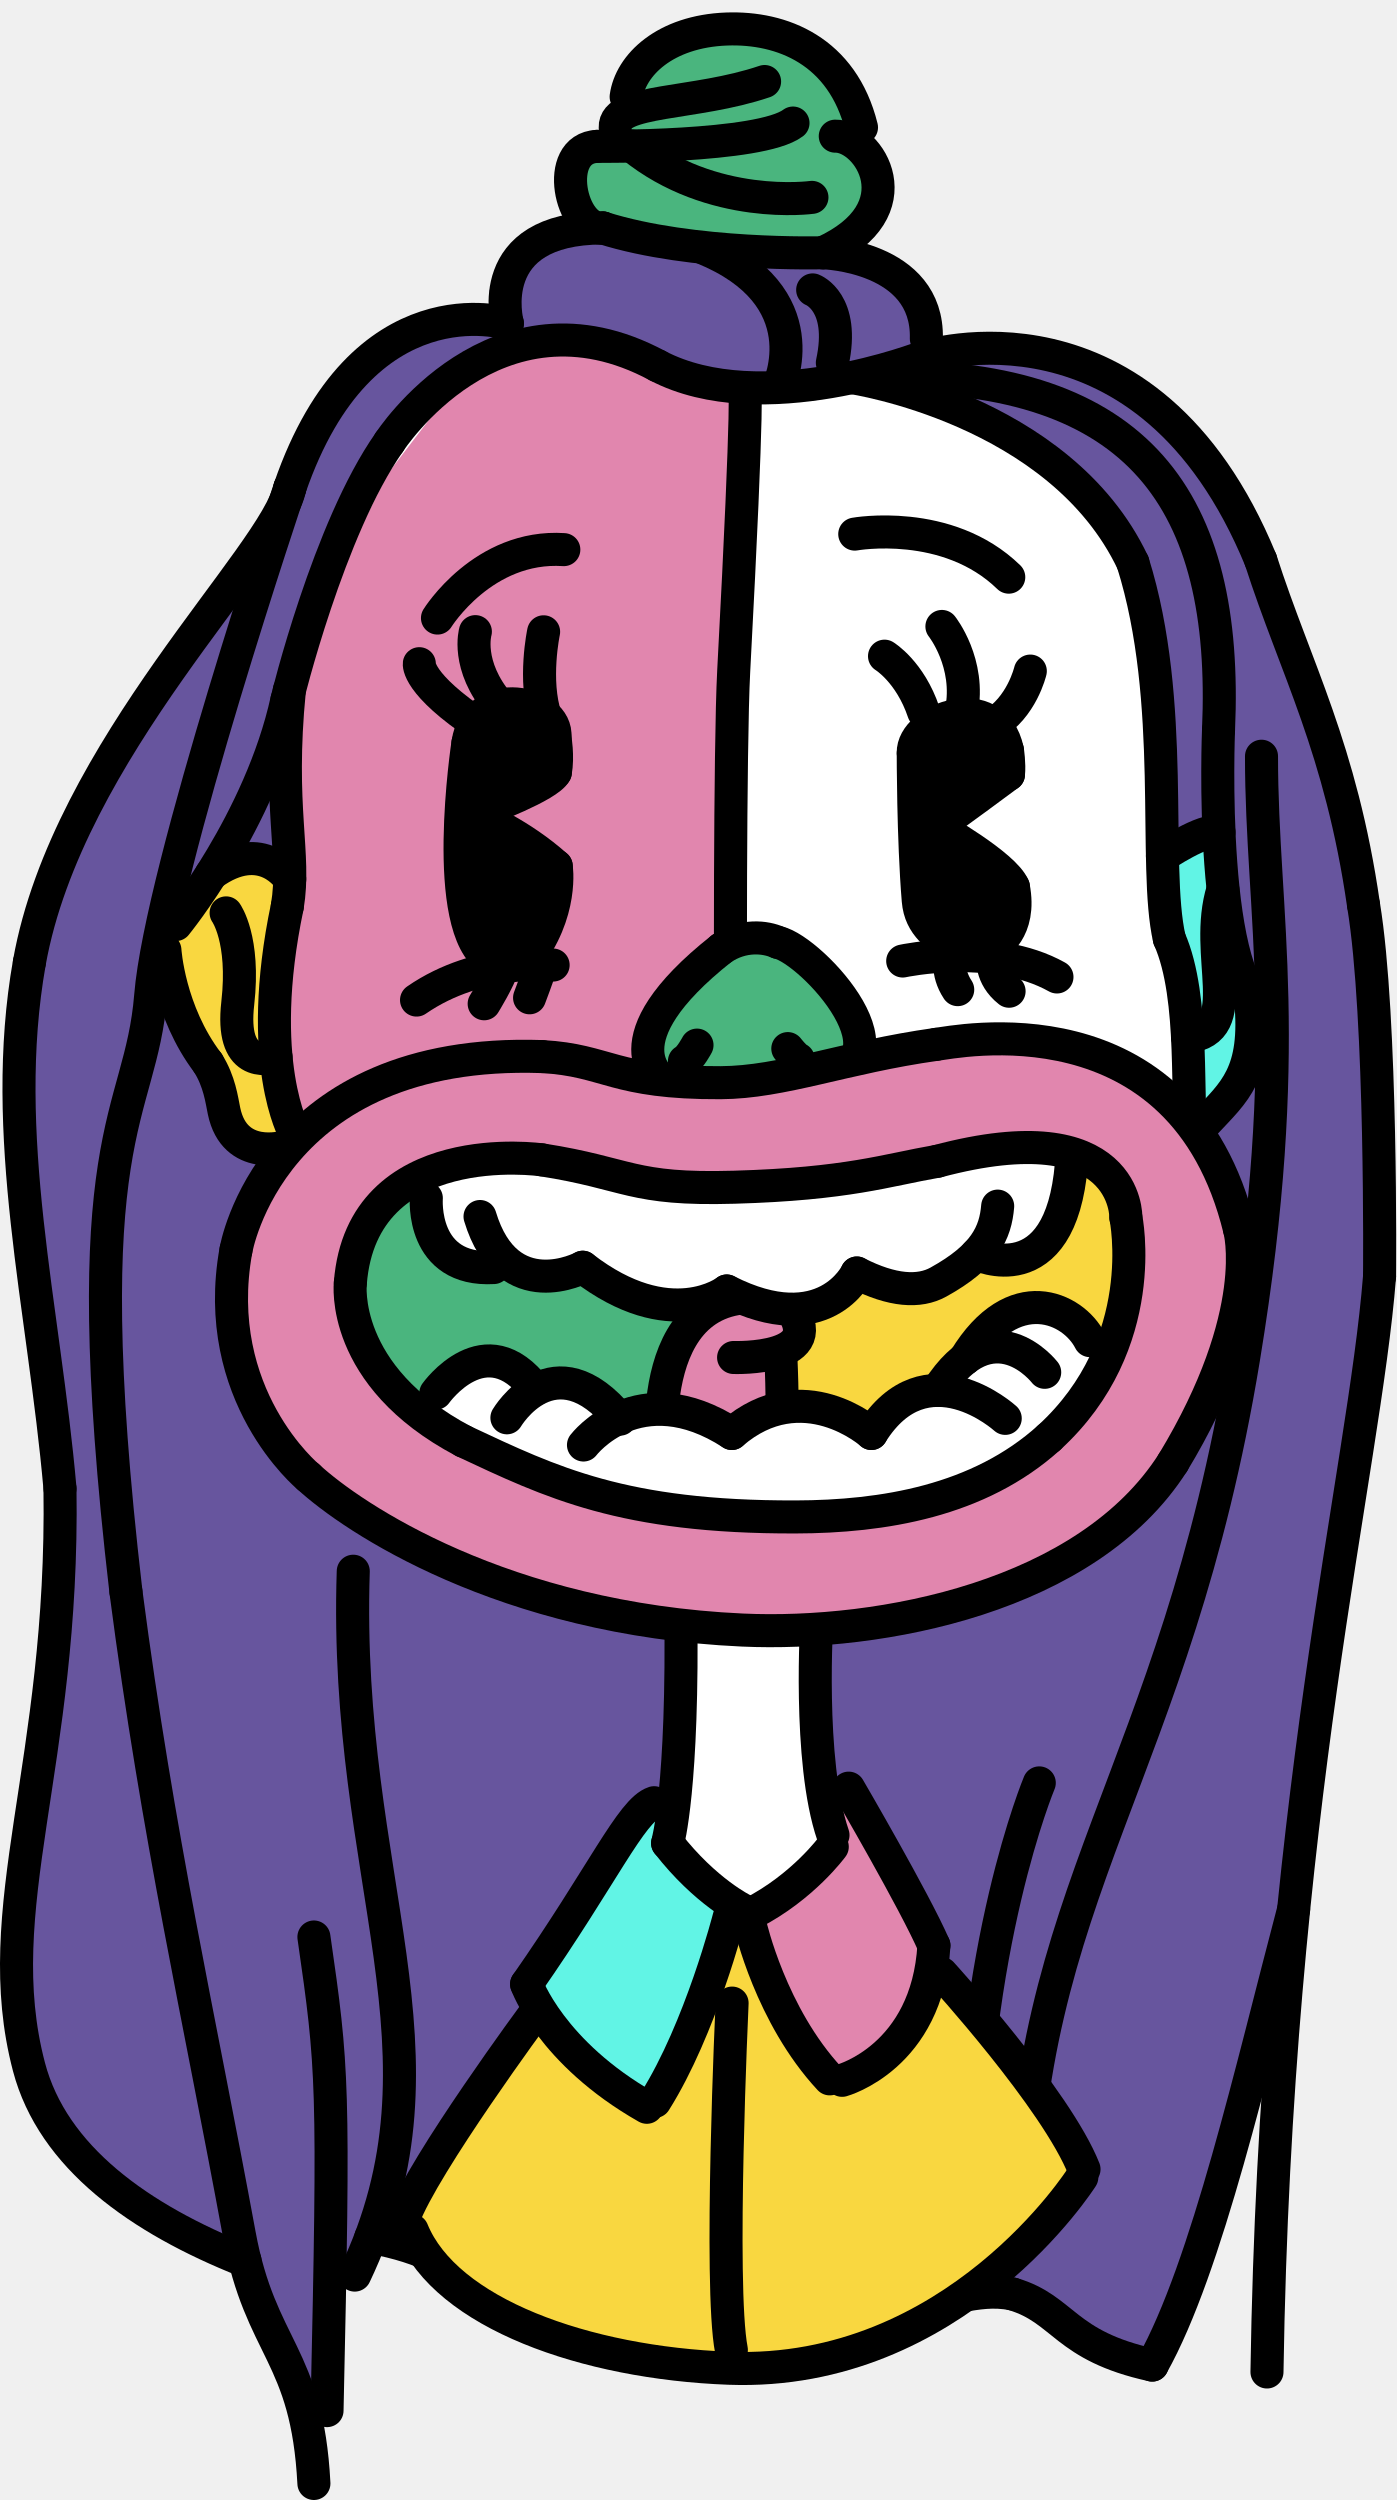
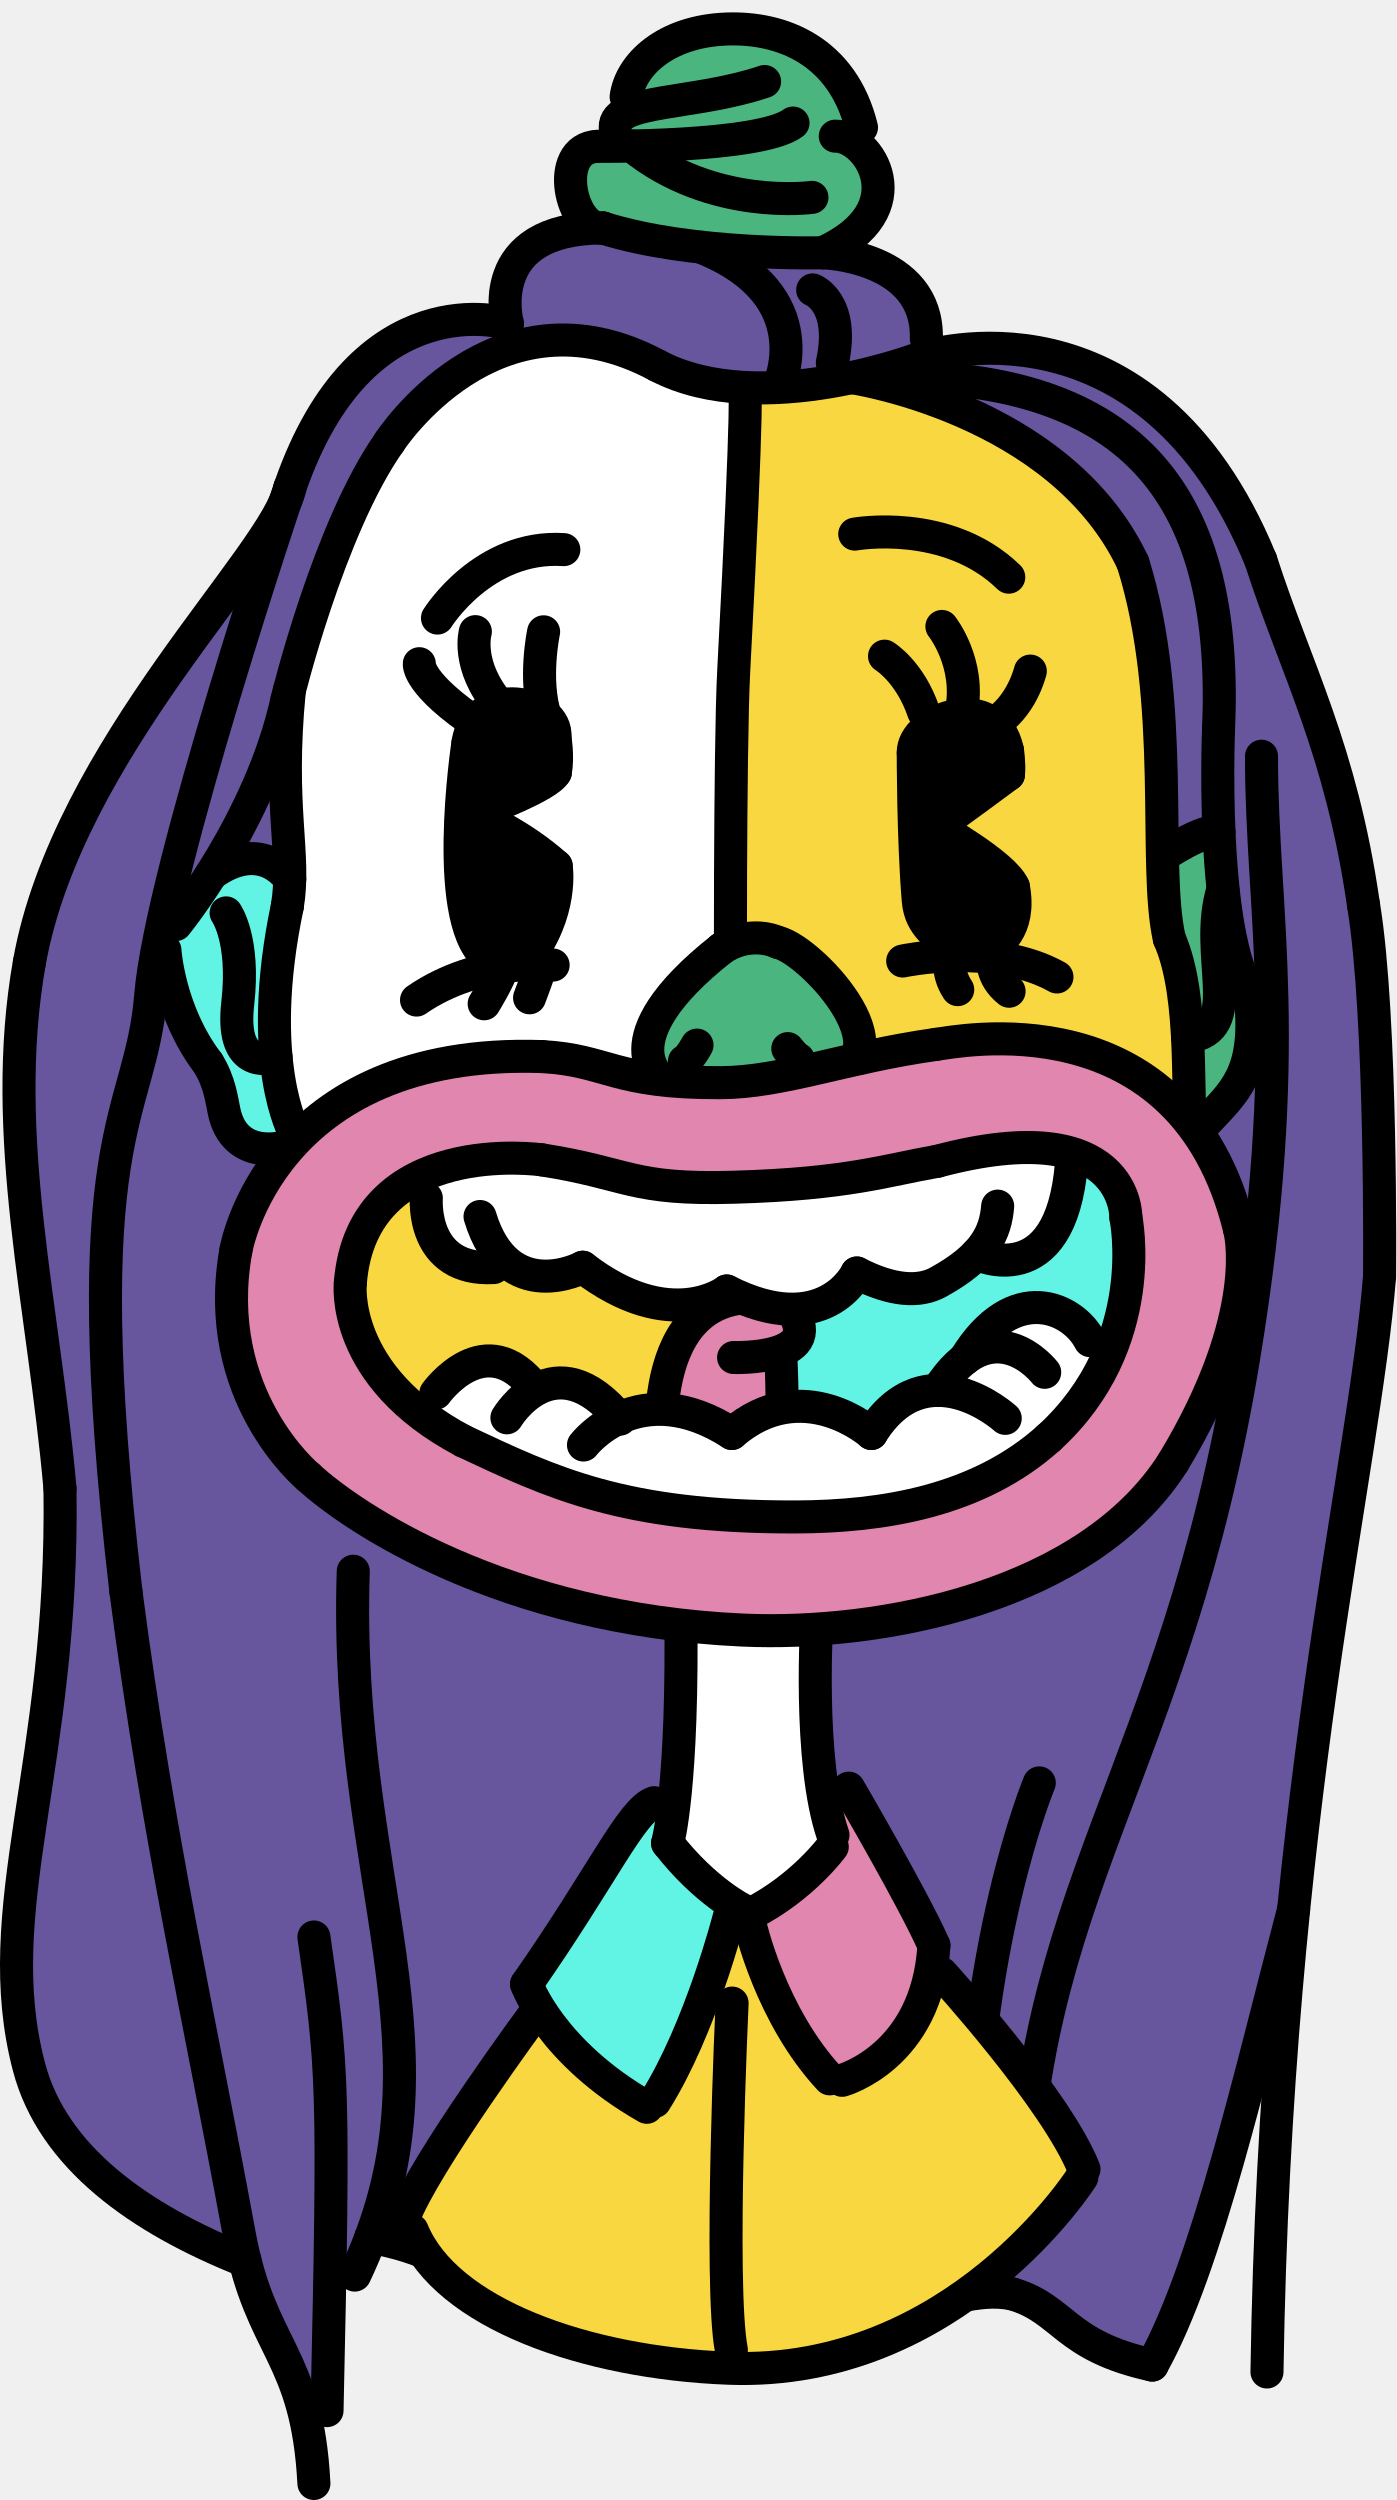
- <svg xmlns="http://www.w3.org/2000/svg" xmlns:xlink="http://www.w3.org/1999/xlink" version="1.1" x="0px" y="0px" viewBox="0 0 359.281 643.321" style="enable-background:new 0 0 359.281 643.321;" xml:space="preserve">
+ <svg xmlns="http://www.w3.org/2000/svg" version="1.1" x="0px" y="0px" viewBox="0 0 359.281 643.321" style="enable-background:new 0 0 359.281 643.321;" xml:space="preserve">
  <g id="n3001">
    <g>
      <g>
        <polygon style="fill-rule:evenodd;clip-rule:evenodd;fill:#4AB57E;" points="152.488,58.193 147.528,51.177 148.042,40.997      155.967,37.666 159.317,30.226 161.606,22.704 170.854,11.8 183.451,7.743 197.102,8.292 209.261,13.481 217.977,23.24      221.777,28.567 220.74,36.843 225.902,44.692 225.218,53.606 216.581,60.586 211.749,65.039 202.937,64.477 192.329,64.525      175.273,63.097 162.685,60.753 152.488,58.193    " />
        <path style="fill-rule:evenodd;clip-rule:evenodd;fill:#67559E;" d="M134.489,88.739l-7.082-6.162l-1.445-7.93l4.645-6.014     l8.242-4.562l15.631-5.378l8.204,2.06l9.848,1.834l8.24,1.17l11.557,0.768l10.607-0.048c0,0,6.74,0.431,7.776,0.497     c1.036,0.065,10.422,1.655,10.422,1.655l7.58,2.062l5.711,5.967l3.118,5.897l0.831,6.608l-0.75,4.688l-8.315,2.743l-11.098,2.764     l-11.791,1.869l-11.079,0.588l-11.226-0.904l-10.248-2.706l-11.015-5.076l-9.763-2.864l-9.698-0.745L134.489,88.739     L134.489,88.739z" />
-         <path style="fill-rule:evenodd;clip-rule:evenodd;fill:#FFFFFF;" d="M75.811,291.538l-3.83-12.509l-1.365-16.408l1.062-16.053     l2.409-14.314l1.252-15.812l-1.824-13.287l1.261-13.338l1.061-17.269l5.159-16.847l7.744-20.517l11.447-21.395l14.69-15.376     c0,0,15.004-8.326,16.027-8.65c1.024-0.325,16.076-1.967,16.076-1.967l17.454,3.994l14.557,5.768l16.35,2.258l15.319-1.125     l15.066-3.101c0,0,9.437,7.598,9.738,6.663c0.302-0.934,16.171,5.359,16.171,5.359l16.103,9.464l13.861,12.568l9.365,11.796     l2.703,11.075l3.425,19.517l1.457,19.124l0.435,18.908l0.531,20.619l2.038,12.464l2.996,12.416l1.236,16.172l0.245,11.053     l0.778,11.749C306.81,294.538,164.214,322.754,75.811,291.538L75.811,291.538z" />
-         <g>
-           <defs>
-             <polygon id="SVGID_1_" points="72.887,389.467 77.305,379.282 86.223,365.75 100.822,355.568 112.131,347.891 128.29,346.044        142.911,348.399 154.446,349.35 149.048,329.633 153.152,312.764 164.797,297.945 180.429,285.256 192.259,282.824        203.724,290.556 217.815,306.78 225.415,322.623 228.414,333.134 224.497,343.795 225.14,348.174 239.771,344.242        255.089,342.596 273.357,344.78 289.369,352.217 299.316,361.198 308.225,374.549 313.043,385.843 316.509,380.303        315.228,363.311 310.355,344.914 304.736,334.301 308.586,314.554 312.433,282.551 313.683,249.447 312.344,220.609        308.316,191.44 300.508,160.757 289.525,133.413 275.915,110.243 255.614,88.488 233.556,75.879 210.66,98.691 189.229,99.94        173.867,96.205 146.981,87.796 128.337,90.974 113.514,103.968 99.482,122.263 86.963,147.833 78.602,173.239 73.023,199.109        70.409,220.429 69.362,240.671 69.789,269.285 71.711,298.771 73.574,327.165 74.087,345.308 72.678,356.039 69.29,369.064        67.608,383.221 72.887,389.467      " />
-           </defs>
-           <clipPath id="SVGID_2_">
-             <use xlink:href="#SVGID_1_" style="overflow:visible;" />
-           </clipPath>
-           <rect x="14.766" y="-5.545" style="clip-path:url(#SVGID_2_);fill-rule:evenodd;clip-rule:evenodd;fill:#E186AE;" width="176.385" height="486.264" />
-         </g>
+         <path style="fill-rule:evenodd;clip-rule:evenodd;fill:#F9D740;" d="M75.811,291.538l-3.83-12.509l-1.365-16.408l1.062-16.053     l2.409-14.314l1.252-15.812l-1.824-13.287l1.261-13.338l1.061-17.269l5.159-16.847l7.744-20.517l11.447-21.395l14.69-15.376     c0,0,15.004-8.326,16.027-8.65c1.024-0.325,16.076-1.967,16.076-1.967l17.454,3.994l14.557,5.768l16.35,2.258l15.319-1.125     l15.066-3.101c0,0,9.437,7.598,9.738,6.663c0.302-0.934,16.171,5.359,16.171,5.359l16.103,9.464l13.861,12.568l9.365,11.796     l2.703,11.075l3.425,19.517l1.457,19.124l0.435,18.908l0.531,20.619l2.038,12.464l2.996,12.416l1.236,16.172l0.245,11.053     l0.778,11.749C306.81,294.538,164.214,322.754,75.811,291.538L75.811,291.538z" />
+         <path style="fill-rule:evenodd;clip-rule:evenodd;fill:#FFFFFF;" d="M78.271,295c0,0-4.667-10.667-5.667-23.333     c-1-12.667,4-43,3-53s-6.201-26.57,0.233-46.118S99.271,104,115.937,96s27.667-12.667,41-6.333     c13.333,6.333,34.557,10.929,34.557,10.929L188.604,241l-0.333,36.667L188.937,309l-103-6.333L78.271,295z" />
        <path style="fill-rule:evenodd;clip-rule:evenodd;fill:none;stroke:#000000;stroke-width:8.504;stroke-linecap:round;stroke-linejoin:round;stroke-miterlimit:22.926;" d="     M191.495,100.596c0.201-2.482,1.278-2.39-2.692,72.113c-1.035,19.417-0.847,90.287-0.847,90.287" />
        <path style="fill-rule:evenodd;clip-rule:evenodd;fill:#67559E;" d="M134.489,88.739l-6.036-5.252l-10.9-1.049l-11.969,3.287     l-11.936,8.013l-6.974,7.853l-6.12,9.878l-6.826,16.624L63.09,139.986l-14.236,21.208l-17.762,27.758l-13.86,27.229     l-9.031,28.161l-3.3,38.196l2.213,32.95l3.695,28.838l3.769,29.929l0.789,23.414l-1.618,26.841l-2.517,21.303l-3.879,26.174     l-2.754,23.878l0.21,21.324l4.053,19.414l7.004,14.278l9.613,10.413l8.834,6.213l11.569,6.018l8.646,3.67l7.202-1.381     l4.288,15.408l7.001,15.298l4.608,11.899l6.564,0.146l1.553-11.277l-1.05-12.389l0.213-11.429l7.283,0.021l3.242-7.785     l9.564,2.335l10.992,4.969l8.951,7.07l8.244,5.016l8.593-0.018l10.17-7.298l7.368-8.083l7.707-4.216l8.599,0.599l6.219,4.489     l8.504,7.264l8.482,2.989l9.452-1.628l6.319-4.4l9.148-3.381l8.212,4.064l4.549,4.427l7.646,1.274l12.032-1.342l6.793,1.299     l10.72,6.917l6.736,4.717l7.699,3.497l8.392,2.23l4.182-16.233l9.903-14.196l4.809-20.427l6.706-24.606l3.744-14.484l5.252-8.378     l-0.311-3.398l1.892-22.331l2.336-23.641l2.899-25.616l3.779-29.719l2.887-21.232l3.772-27.83l2.209-18.398l1.038-11.031     l3.387,0.022l-0.318-37.333l-0.562-17.81l-1.693-26.484l-3.34-23.331l-3.442-15.728l-5.471-18.531l-5.915-16.438l-6.405-17.143     l-10.483-25.409l-8.96-13.188l-12.896-12.215l-13.58-7.618l-19.079-4.699l-15.305,0.405l-4.502,8.999l4.318,5.491l12.311,6.38     l12.821,9.058l10.929,10.557l7.528,9.482l3.309,14.527l3.359,21.226l0.988,15.724l0.311,14.801l0.163,10.874l13.305-4.583     l2.029,11.616l2.242,15.98l6.957,16.438l-1.633,9.428l-2.522,9.778l-5.204,7.313l-7.595,7.932c0,0-128.578,31.36-231.285-2.331     c-0.275-0.09-2.017,4.938-2.017,4.938l-8.055,0.043l-6.488-5.632l-2.218-8.568l-3.114-7.405l-4.787-7.636l-4.046-10.138     l-2.229-11.289l1.685-8.44l7.812-7.354l5.133-8.129l5.628,0.549l5.312,0.311l6.707,2.935l-0.709-11.38l-0.567-14.434     l0.295-11.458l2.105-14.528l3.68-12.016l4.072-12.281l5.63-14.173l7.279-14.52l9.924-12.294l12.143-11.469L134.489,88.739     L134.489,88.739z" />
-         <polygon style="fill-rule:evenodd;clip-rule:evenodd;fill:#F9D740;" points="73.896,285.285 70.862,269.938 71.01,256.665      72.882,239.412 75.995,229.285 71.359,222.881 65.35,221.258 58.271,222.545 53.022,227.036 48.113,234.149 41.225,240.556      43.675,252.045 46.689,260.833 51.105,269.72 55.056,277.242 57.404,284 59.983,291.453 65.318,295.144 71.242,295.52      75.811,291.538 73.896,285.285    " />
-         <polygon style="fill-rule:evenodd;clip-rule:evenodd;fill:#61F4E5;" points="299.095,218.592 307.253,215.642 312.4,214.009      314.285,223.951 315.55,233.616 316.671,241.606 320.003,252.573 322.124,261.992 321.995,267.471 320.495,276.254      315.055,283.682 306.53,290.31 305.976,280.277 305.582,266.813 304.823,257.644 302.92,247.373 300.099,236.931      299.273,225.721 299.095,218.592    " />
+         <polygon style="fill-rule:evenodd;clip-rule:evenodd;fill:#61F4E5;" points="73.896,285.285 70.862,269.938 71.01,256.665      72.882,239.412 75.995,229.285 71.359,222.881 65.35,221.258 58.271,222.545 53.022,227.036 48.113,234.149 41.225,240.556      43.675,252.045 46.689,260.833 51.105,269.72 55.056,277.242 57.404,284 59.983,291.453 65.318,295.144 71.242,295.52      75.811,291.538 73.896,285.285    " />
+         <polygon style="fill-rule:evenodd;clip-rule:evenodd;fill:#4AB57E;" points="299.095,218.592 307.253,215.642 312.4,214.009      314.285,223.951 315.55,233.616 316.671,241.606 320.003,252.573 322.124,261.992 321.995,267.471 320.495,276.254      315.055,283.682 306.53,290.31 305.976,280.277 305.582,266.813 304.823,257.644 302.92,247.373 300.099,236.931      299.273,225.721 299.095,218.592    " />
        <path style="fill:none;stroke:#000000;stroke-width:8.504;stroke-linecap:round;stroke-linejoin:round;stroke-miterlimit:22.926;" d="     M161.124,24.914c1.075-8.134,10.011-16.871,25.884-17.447c14.156-0.515,29.775,5.549,34.679,25.322" />
        <path style="fill:none;stroke:#000000;stroke-width:8.504;stroke-linecap:round;stroke-linejoin:round;stroke-miterlimit:22.926;" d="     M158.311,32.789c-0.31-7.346,20.478-5.704,38.439-11.812" />
        <path style="fill:none;stroke:#000000;stroke-width:8.504;stroke-linecap:round;stroke-linejoin:round;stroke-miterlimit:22.926;" d="     M153.624,37.664c0,0,42,0.375,50.438-6" />
        <path style="fill:none;stroke:#000000;stroke-width:8.504;stroke-linecap:round;stroke-linejoin:round;stroke-miterlimit:22.926;" d="     M208.936,50.789c0,0-25.707,3.582-46.323-13.209" />
        <path style="fill:none;stroke:#000000;stroke-width:8.504;stroke-linecap:round;stroke-linejoin:round;stroke-miterlimit:22.926;" d="     M155.124,58.664c-8.25,0.938-12.938-20.438-1.5-21" />
        <path style="fill:none;stroke:#000000;stroke-width:8.504;stroke-linecap:round;stroke-linejoin:round;stroke-miterlimit:22.926;" d="     M214.937,35.039c8.625-0.188,21.187,18.939-3.188,30" />
        <path style="fill:none;stroke:#000000;stroke-width:8.504;stroke-linecap:round;stroke-linejoin:round;stroke-miterlimit:22.926;" d="     M130.561,83.227c0,0-6.645-24.533,24.564-24.563" />
        <path style="fill:none;stroke:#000000;stroke-width:8.504;stroke-linecap:round;stroke-linejoin:round;stroke-miterlimit:22.926;" d="     M211.749,65.039c0,0-33.562,0.938-56.624-6.375" />
        <path style="fill:none;stroke:#000000;stroke-width:8.504;stroke-linecap:round;stroke-linejoin:round;stroke-miterlimit:22.926;" d="     M211.749,65.039c0,0,27.188,0.75,26.626,22.125" />
        <path style="fill:none;stroke:#000000;stroke-width:8.504;stroke-linecap:round;stroke-linejoin:round;stroke-miterlimit:22.926;" d="     M209.124,74.602c0,0,8.437,3.188,5.062,18.75" />
        <path style="fill:none;stroke:#000000;stroke-width:8.504;stroke-linecap:round;stroke-linejoin:round;stroke-miterlimit:22.926;" d="     M200.311,99.539c0,0,11.069-23.349-19.539-35.782" />
        <path style="fill:none;stroke:#000000;stroke-width:8.504;stroke-linecap:round;stroke-linejoin:round;stroke-miterlimit:22.926;" d="     M237.624,91.852c0,0-41.625,16.313-68.438,2.25" />
        <path style="fill:none;stroke:#000000;stroke-width:8.504;stroke-linecap:round;stroke-linejoin:round;stroke-miterlimit:22.926;" d="     M100.187,113.789c0,0,27.187-42.188,69-19.688" />
        <path style="fill:none;stroke:#000000;stroke-width:8.504;stroke-linecap:round;stroke-linejoin:round;stroke-miterlimit:22.926;" d="     M73.842,180.071c0,0,10.688-44.062,26.345-66.281" />
        <path style="fill:none;stroke:#000000;stroke-width:8.504;stroke-linecap:round;stroke-linejoin:round;stroke-miterlimit:22.926;" d="     M130.561,83.227c0,0-37.406-11.532-55.969,42.28" />
        <path style="fill:none;stroke:#000000;stroke-width:8.504;stroke-linecap:round;stroke-linejoin:round;stroke-miterlimit:22.926;" d="     M45.248,237.913c0,0,21.75-26.623,28.594-57.843" />
        <path style="fill:none;stroke:#000000;stroke-width:8.504;stroke-linecap:round;stroke-linejoin:round;stroke-miterlimit:22.926;" d="     M75.811,291.538c0,0-10.313-18.188-1.875-58.312" />
        <path style="fill:none;stroke:#000000;stroke-width:8.504;stroke-linecap:round;stroke-linejoin:round;stroke-miterlimit:22.926;" d="     M74.465,177.62c-3,30.375,1.737,42.062-0.529,55.606" />
        <path style="fill:none;stroke:#000000;stroke-width:8.504;stroke-linecap:round;stroke-linejoin:round;stroke-miterlimit:22.926;" d="     M74.559,226.286c0,0-6.874-11.05-20.155-1.398" />
        <path style="fill:none;stroke:#000000;stroke-width:8.504;stroke-linecap:round;stroke-linejoin:round;stroke-miterlimit:22.926;" d="     M58.186,234.913c0,0,4.875,6.75,3,23.25c-1.875,16.5,7.308,14.47,9.841,13.797" />
        <path style="fill:none;stroke:#000000;stroke-width:8.504;stroke-linecap:round;stroke-linejoin:round;stroke-miterlimit:22.926;" d="     M42.436,244.476c0,0,0.937,15.75,11.062,29.062" />
        <path style="fill:none;stroke:#000000;stroke-width:8.504;stroke-linecap:round;stroke-linejoin:round;stroke-miterlimit:22.926;" d="     M73.373,295.101c0,0-12.985,3.949-15.721-9.198c-0.594-2.851-1.155-7.603-4.154-12.364" />
        <path style="fill:none;stroke:#000000;stroke-width:8.504;stroke-linecap:round;stroke-linejoin:round;stroke-miterlimit:22.926;" d="     M267.436,458.788c0,0-17.625,42-17.625,108" />
        <path style="fill:none;stroke:#000000;stroke-width:8.504;stroke-linecap:round;stroke-linejoin:round;stroke-miterlimit:22.926;" d="     M74.592,125.507c-3.376,17.25-57.281,67.405-67.031,122.155" />
        <path style="fill:none;stroke:#000000;stroke-width:8.504;stroke-linecap:round;stroke-linejoin:round;stroke-miterlimit:22.926;" d="     M15.436,383.038C11.31,336.163-0.314,292.1,7.561,247.663" />
        <path style="fill:none;stroke:#000000;stroke-width:8.504;stroke-linecap:round;stroke-linejoin:round;stroke-miterlimit:22.926;" d="     M63.053,581.773c-27.177-10.81-49.478-26.651-55.598-49.901c-10.739-40.797,9.055-77.718,7.98-148.834" />
        <path style="fill:none;stroke:#000000;stroke-width:8.504;stroke-linecap:round;stroke-linejoin:round;stroke-miterlimit:22.926;" d="     M74.592,125.507c0,0-33.188,98.437-35.813,130.686s-20.249,34.125-6.375,153.375" />
        <path style="fill:none;stroke:#000000;stroke-width:8.504;stroke-linecap:round;stroke-linejoin:round;stroke-miterlimit:22.926;" d="     M80.778,498.444c4.875,33.75,5.25,37.5,3.375,121.875" />
        <path style="fill:none;stroke:#000000;stroke-width:8.504;stroke-linecap:round;stroke-linejoin:round;stroke-miterlimit:22.926;" d="     M90.903,404.319c-2.624,79.875,27.751,123.75,0.375,181.125" />
        <path style="fill:none;stroke:#000000;stroke-width:8.504;stroke-linecap:round;stroke-linejoin:round;stroke-miterlimit:22.926;" d="     M80.778,639.069c-1.729-33.518-13.734-34.377-19.207-64.104c-10.31-55.995-20.936-102.266-29.168-165.396" />
        <path style="fill:none;stroke:#000000;stroke-width:8.504;stroke-linecap:round;stroke-linejoin:round;stroke-miterlimit:22.926;" d="     M219.147,97.163c0,0,53.632,7.906,72.382,47.656" />
        <path style="fill:none;stroke:#000000;stroke-width:8.504;stroke-linecap:round;stroke-linejoin:round;stroke-miterlimit:22.926;" d="     M300.903,241.569c-4.312-18.938,1.875-60.938-9.375-96.75" />
        <path style="fill:none;stroke:#000000;stroke-width:8.504;stroke-linecap:round;stroke-linejoin:round;stroke-miterlimit:22.926;" d="     M306.81,294.538c-1.875-10.688,0.938-37.5-5.906-52.969" />
        <path style="fill:none;stroke:#000000;stroke-width:8.504;stroke-linecap:round;stroke-linejoin:round;stroke-miterlimit:22.926;" d="     M310.372,288.725c7.125-7.688,13.312-12.375,11.438-31.5" />
        <path style="fill:none;stroke:#000000;stroke-width:8.504;stroke-linecap:round;stroke-linejoin:round;stroke-miterlimit:22.926;" d="     M305.582,266.813c15-1.688,3.789-20.825,9.103-37.9" />
        <path style="fill:none;stroke:#000000;stroke-width:8.504;stroke-linecap:round;stroke-linejoin:round;stroke-miterlimit:22.926;" d="     M313.56,187.849c0,0-2.812,67.501,13.125,72.001" />
        <path style="fill:none;stroke:#000000;stroke-width:8.504;stroke-linecap:round;stroke-linejoin:round;stroke-miterlimit:22.926;" d="     M299.125,220.29c0,0,10.734-7.293,14.553-6.18" />
        <path style="fill:none;stroke:#000000;stroke-width:8.504;stroke-linecap:round;stroke-linejoin:round;stroke-miterlimit:22.926;" d="     M227.497,96.912c65.541-0.549,88.689,31.875,86.062,90.938" />
        <path style="fill:none;stroke:#000000;stroke-width:8.504;stroke-linecap:round;stroke-linejoin:round;stroke-miterlimit:22.926;" d="     M237.624,91.852c0,0,57.625-18.777,86.811,52.31" />
        <path style="fill:none;stroke:#000000;stroke-width:8.504;stroke-linecap:round;stroke-linejoin:round;stroke-miterlimit:22.926;" d="     M350.872,232.85c-5.812-40.312-17.49-60.855-26.438-88.688" />
        <path style="fill:none;stroke:#000000;stroke-width:8.504;stroke-linecap:round;stroke-linejoin:round;stroke-miterlimit:22.926;" d="     M354.997,328.475c0,0,0.666-66.69-4.125-95.625" />
        <path style="fill:none;stroke:#000000;stroke-width:8.504;stroke-linecap:round;stroke-linejoin:round;stroke-miterlimit:22.926;" d="     M326.028,610.38c2.25-145.124,24.924-230.865,28.969-281.905" />
        <path style="fill:none;stroke:#000000;stroke-width:8.504;stroke-linecap:round;stroke-linejoin:round;stroke-miterlimit:22.926;" d="     M324.621,194.599c-0.02,41.023,8.701,73.981-4.629,154.981c-17.624,107.096-56.499,137.511-56.871,226.019" />
        <path style="fill:none;stroke:#000000;stroke-width:8.504;stroke-linecap:round;stroke-linejoin:round;stroke-miterlimit:22.926;" d="     M332.89,491.362c-10.766,40.703-22.281,92.036-36.394,117.237" />
        <path style="fill:none;stroke:#000000;stroke-width:8.504;stroke-linecap:round;stroke-linejoin:round;stroke-miterlimit:22.926;" d="     M260.59,590.318c13.312,3.938,13.125,13.312,35.906,18.281" />
        <path style="fill:none;stroke:#000000;stroke-width:8.504;stroke-linecap:round;stroke-linejoin:round;stroke-miterlimit:22.926;" d="     M236.506,589.902c6.938,3.75,14.146-1.646,24.084,0.416" />
        <path style="fill:none;stroke:#000000;stroke-width:8.504;stroke-linecap:round;stroke-linejoin:round;stroke-miterlimit:22.926;" d="     M208.277,589.193c4.247-1.942,7.044-6.764,13.508-6.853c4.524-0.061,9.671,1.249,14.721,7.562" />
        <path style="fill:none;stroke:#000000;stroke-width:8.504;stroke-linecap:round;stroke-linejoin:round;stroke-miterlimit:22.926;" d="     M181.84,580.568c0,0,12.145,15.452,26.438,8.625" />
        <path style="fill:none;stroke:#000000;stroke-width:8.504;stroke-linecap:round;stroke-linejoin:round;stroke-miterlimit:22.926;" d="     M154.09,585.255c0,0,13.5-19.5,27.75-4.688" />
        <path style="fill:none;stroke:#000000;stroke-width:8.504;stroke-linecap:round;stroke-linejoin:round;stroke-miterlimit:22.926;" d="     M95.433,575.704c28.981,5.263,27.512,18.885,40.846,19.907c7.6,0.582,12.55-3.901,17.81-10.357" />
      </g>
      <g>
        <polygon style="fill-rule:evenodd;clip-rule:evenodd;" points="124.185,245.171 121.574,240.852 119.58,233.811 118.556,224.68      118.417,215.142 118.989,204.089 119.981,194.4 121.524,187.4 124.542,183.478 131.123,181.127 138.708,182.967 141.934,186.02      142.959,190.836 143.089,197.45 140.652,200.863 132.197,205.272 124.847,208.276 125.115,211.045 131.343,214.341      138.248,218.894 143.126,222.857 143.121,228.83 141.847,234.997 140,239.755 136.265,245.966 133.017,248.373 129.369,248.809      124.185,245.171    " />
        <polygon style="fill-rule:evenodd;clip-rule:evenodd;" points="235.307,212.748 235.104,204.155 235.011,195.667      236.179,189.994 240.418,186.17 249.283,183.921 256.283,185.866 259.244,193.086 258.505,200.039 250.298,206.094      243.654,210.91 243.906,214.486 250.528,218.746 258.368,224.991 260.771,228.228 261.177,233.136 260.713,236.381      259.069,240.129 255.977,243.153 252.615,246.108 246.3,244.662 239.6,239.192 236.294,231.726 235.633,221.276 235.307,212.748         " />
        <path style="fill:none;stroke:#000000;stroke-width:8.504;stroke-linecap:round;stroke-linejoin:round;stroke-miterlimit:22.926;" d="     M219.951,137.438c0,0,23.85-4.296,39.632,11.081" />
        <path style="fill:none;stroke:#000000;stroke-width:8.504;stroke-linecap:round;stroke-linejoin:round;stroke-miterlimit:22.926;" d="     M112.574,159.045c0,0,11.758-18.97,32.515-17.612" />
        <path style="fill:none;stroke:#000000;stroke-width:8.504;stroke-linecap:round;stroke-linejoin:round;stroke-miterlimit:22.926;" d="     M139.886,162.58c0,0-2.657,12.469,0.495,21.971" />
        <path style="fill:none;stroke:#000000;stroke-width:8.504;stroke-linecap:round;stroke-linejoin:round;stroke-miterlimit:22.926;" d="     M122.326,162.538c0,0-2.546,8.678,6.134,18.856" />
        <path style="fill:none;stroke:#000000;stroke-width:8.504;stroke-linecap:round;stroke-linejoin:round;stroke-miterlimit:22.926;" d="     M107.9,170.787c0,0-0.759,5.165,15.793,16.134" />
        <path style="fill:none;stroke:#000000;stroke-width:8.504;stroke-linecap:round;stroke-linejoin:round;stroke-miterlimit:22.926;" d="     M142.799,189.668c0.868-9.108-19.944-14.103-22.386,1.546" />
        <path style="fill:none;stroke:#000000;stroke-width:8.504;stroke-linecap:round;stroke-linejoin:round;stroke-miterlimit:22.926;" d="     M124.847,208.276c0,0,16.269-6.033,18.057-9.546" />
        <path style="fill:none;stroke:#000000;stroke-width:8.504;stroke-linecap:round;stroke-linejoin:round;stroke-miterlimit:22.926;" d="     M142.799,189.668c0,0,0.853,5.079,0.105,9.062" />
        <path style="fill:none;stroke:#000000;stroke-width:8.504;stroke-linecap:round;stroke-linejoin:round;stroke-miterlimit:22.926;" d="     M120.412,191.214c0,0-7.314,47.853,5.847,55.691" />
        <path style="fill:none;stroke:#000000;stroke-width:8.504;stroke-linecap:round;stroke-linejoin:round;stroke-miterlimit:22.926;" d="     M143.126,222.857c0,0,2.02,12.096-7.831,24.368" />
        <path style="fill:none;stroke:#000000;stroke-width:8.504;stroke-linecap:round;stroke-linejoin:round;stroke-miterlimit:22.926;" d="     M123.709,210.415c0,0,10.264,4.243,19.417,12.443" />
        <path style="fill:none;stroke:#000000;stroke-width:8.504;stroke-linecap:round;stroke-linejoin:round;stroke-miterlimit:22.926;" d="     M142.335,248.333c0,0-18.764-2.297-35.152,9.012" />
        <path style="fill:none;stroke:#000000;stroke-width:8.504;stroke-linecap:round;stroke-linejoin:round;stroke-miterlimit:22.926;" d="     M136.273,256.76c0,0,2.139-5.631,3.074-8.605" />
        <path style="fill:none;stroke:#000000;stroke-width:8.504;stroke-linecap:round;stroke-linejoin:round;stroke-miterlimit:22.926;" d="     M124.589,258.298c0,0,3.897-6.313,4.78-9.489" />
        <path style="fill:none;stroke:#000000;stroke-width:8.504;stroke-linecap:round;stroke-linejoin:round;stroke-miterlimit:22.926;" d="     M227.61,168.851c0,0,6.582,3.994,10.081,14.401" />
        <path style="fill:none;stroke:#000000;stroke-width:8.504;stroke-linecap:round;stroke-linejoin:round;stroke-miterlimit:22.926;" d="     M242.38,161.204c0,0,7.499,9.436,5.009,21.903" />
        <path style="fill:none;stroke:#000000;stroke-width:8.504;stroke-linecap:round;stroke-linejoin:round;stroke-miterlimit:22.926;" d="     M265.128,172.687c0,0-2.201,9.431-9.829,13.789" />
        <path style="fill:none;stroke:#000000;stroke-width:8.504;stroke-linecap:round;stroke-linejoin:round;stroke-miterlimit:22.926;" d="     M232.291,247.296c0,0,23.338-5.047,39.696,4.107" />
        <path style="fill:none;stroke:#000000;stroke-width:8.504;stroke-linecap:round;stroke-linejoin:round;stroke-miterlimit:22.926;" d="     M255.516,246.392c0,0-0.757,4.813,4.15,8.68" />
        <path style="fill:none;stroke:#000000;stroke-width:8.504;stroke-linecap:round;stroke-linejoin:round;stroke-miterlimit:22.926;" d="     M244.645,245.948c0,0-1.276,4.063,1.804,8.715" />
        <path style="fill:none;stroke:#000000;stroke-width:8.504;stroke-linecap:round;stroke-linejoin:round;stroke-miterlimit:22.926;" d="     M235.005,193.75c-0.296-8.636,20.823-16.68,24.239-0.664" />
        <path style="fill:none;stroke:#000000;stroke-width:8.504;stroke-linecap:round;stroke-linejoin:round;stroke-miterlimit:22.926;" d="     M259.504,199.297c0,0-15.382,11.446-18.53,13.463" />
        <path style="fill:none;stroke:#000000;stroke-width:8.504;stroke-linecap:round;stroke-linejoin:round;stroke-miterlimit:22.926;" d="     M259.244,193.086c0,0,0.554,3.478,0.26,6.211" />
        <path style="fill:none;stroke:#000000;stroke-width:8.504;stroke-linecap:round;stroke-linejoin:round;stroke-miterlimit:22.926;" d="     M235.005,193.75c0,0-0.034,22.026,1.289,37.976c0.544,6.55,5.008,9.126,10.006,12.936" />
        <path style="fill:none;stroke:#000000;stroke-width:8.504;stroke-linecap:round;stroke-linejoin:round;stroke-miterlimit:22.926;" d="     M240.974,212.759c0,0,17.54,9.894,19.797,15.468" />
        <path style="fill:none;stroke:#000000;stroke-width:8.504;stroke-linecap:round;stroke-linejoin:round;stroke-miterlimit:22.926;" d="     M255.977,243.153c0,0,6.97-3.59,4.795-14.926" />
      </g>
-       <path style="fill-rule:evenodd;clip-rule:evenodd;fill:#4AB57E;" d="M79.962,352.502c0,0-13.5-17.5-4.5-32.5s19-28,43.5-34    s73,2.5,73,2.5l0.5,114.5c0,0-31.5-0.5-53.5-11.5S79.962,352.502,79.962,352.502z" />
-       <path style="fill-rule:evenodd;clip-rule:evenodd;fill:#F9D740;" d="M228.962,399.002c9.5-1.5,49.5-1,62-35.5s19.5-44.5,6.5-60.5    s-25.5-26.5-58-20.5s-49.5,6.5-49.5,6.5l2.5,114L228.962,399.002z" />
+       <path style="fill-rule:evenodd;clip-rule:evenodd;fill:#F9D740;" d="M79.962,352.502c0,0-13.5-17.5-4.5-32.5s19-28,43.5-34    s73,2.5,73,2.5l0.5,114.5c0,0-31.5-0.5-53.5-11.5S79.962,352.502,79.962,352.502z" />
+       <path style="fill-rule:evenodd;clip-rule:evenodd;fill:#61F4E5;" d="M228.962,399.002c9.5-1.5,49.5-1,62-35.5s19.5-44.5,6.5-60.5    s-25.5-26.5-58-20.5s-49.5,6.5-49.5,6.5l2.5,114L228.962,399.002z" />
    </g>
  </g>
  <g id="n3002">
    <g>
      <polygon style="fill-rule:evenodd;clip-rule:evenodd;fill:#F9D740;" points="137.95,517.7 144.956,525.133 152.883,532.864     160.297,538.454 166.45,542.263 171.204,538.401 175.952,526.635 179.68,517.703 183.915,505.829 187.184,495.017     188.465,489.902 191.292,491.543 194.46,500.349 199.028,512.39 205.067,523.798 213.512,534.95 219.567,534.216 228.303,528.354     233.874,521.743 238.473,511.632 245.2,511.888 250.588,517.857 258.682,527.407 267.256,538.5 273.075,547.061 278.95,558.2     273.803,566.521 265.229,576.189 252.782,587.307 237.438,597.426 219.231,605.2 202.364,608.82 190.702,609.482 179.297,608.913     166.098,607.3 151.338,604.181 137.217,599.558 126.579,593.34 117.454,588.432 108.442,578.543 104.237,569.89 110.108,558.741     116.948,547.848 125.075,535.787 130.885,527.492 137.95,517.7   " />
      <polygon style="fill-rule:evenodd;clip-rule:evenodd;fill:#61F4E5;" points="173.383,464.75 168.325,463.888 163.458,468.08     157.467,476.802 151.489,486.32 146.018,494.917 139.516,502.776 135.512,510.575 140.26,519.151 146.733,527.074 155.61,535.068     164.286,540.924 166.45,542.263 172.378,535.494 177.128,523.958 181.309,513.371 185.549,500.423 189.879,490.723     183.204,484.589 175.34,478.542 171.792,474.293 173.383,464.75   " />
      <polygon style="fill-rule:evenodd;clip-rule:evenodd;fill:#E186AE;" points="193.542,492.293 193.655,498.108 196.905,507.314     202.047,518.094 208.469,528.836 213.512,534.95 219.567,534.216 227.419,529.143 233.874,521.743 237.565,513.628     239.838,505.375 240.325,500.638 235.137,490.128 228.62,478.129 223.606,469.216 218.387,460.138 212.202,463.861     213.538,469.601 214.167,475.231 208.378,481.615 200.973,487.752 193.542,492.293   " />
      <path style="fill-rule:evenodd;clip-rule:evenodd;fill:#FFFFFF;" d="M175.167,412.793c0,0,22.902-10.859,35.062,3.375    l-0.381,9.902l-0.021,10.716l0.5,11.821l1.182,11.149c0,0,1.17,5.908,1.361,6.974c0.191,1.066,1.297,8.5,1.297,8.5l-5.789,6.385    l-9.402,7.505l-5.434,3.173l-6.963-2.454l-8.248-8.158l-6.539-7.388l1.787-11.273l0.908-10.908l0.578-13.274l0.191-13.496    l-0.025-7.505L175.167,412.793L175.167,412.793z" />
      <path style="fill:none;stroke:#000000;stroke-width:8.504;stroke-linecap:round;stroke-linejoin:round;stroke-miterlimit:22.926;" d="    M137.95,517.7c0,0-29.063,39.375-34.125,53.25" />
      <path style="fill:none;stroke:#000000;stroke-width:8.504;stroke-linecap:round;stroke-linejoin:round;stroke-miterlimit:22.926;" d="    M242.298,507.823c0,0,29.526,32.377,36.651,50.377" />
      <path style="fill:none;stroke:#000000;stroke-width:8.504;stroke-linecap:round;stroke-linejoin:round;stroke-miterlimit:22.926;" d="    M278.387,560.263c0,0-32.492,51.325-90.781,49.153c-36.977-1.378-72.838-14.149-81.531-35.466" />
      <path style="fill:none;stroke:#000000;stroke-width:8.504;stroke-linecap:round;stroke-linejoin:round;stroke-miterlimit:22.926;" d="    M135.512,510.575c0,0,6.188,17.625,30.938,31.688" />
      <path style="fill:none;stroke:#000000;stroke-width:8.504;stroke-linecap:round;stroke-linejoin:round;stroke-miterlimit:22.926;" d="    M216.7,535.325c0,0,21.937-6,23.625-34.688" />
      <path style="fill:none;stroke:#000000;stroke-width:8.504;stroke-linecap:round;stroke-linejoin:round;stroke-miterlimit:22.926;" d="    M218.387,460.138c0,0,17.062,29.25,21.937,40.5" />
      <path style="fill:none;stroke:#000000;stroke-width:8.504;stroke-linecap:round;stroke-linejoin:round;stroke-miterlimit:22.926;" d="    M168.325,463.888c-5.812,1.874-13.312,18.75-32.812,46.688" />
      <path style="fill:none;stroke:#000000;stroke-width:8.504;stroke-linecap:round;stroke-linejoin:round;stroke-miterlimit:22.926;" d="    M187.637,493.325c0,0-7.312,28.688-19.125,47.438" />
      <path style="fill:none;stroke:#000000;stroke-width:8.504;stroke-linecap:round;stroke-linejoin:round;stroke-miterlimit:22.926;" d="    M193.075,495.388c0,0,5.25,23.25,20.438,39.563" />
      <path style="fill:none;stroke:#000000;stroke-width:8.504;stroke-linecap:round;stroke-linejoin:round;stroke-miterlimit:22.926;" d="    M188.387,515.45c0,0-3.375,72.75-0.188,89.25" />
      <path style="fill:none;stroke:#000000;stroke-width:8.504;stroke-linecap:round;stroke-linejoin:round;stroke-miterlimit:22.926;" d="    M171.792,474.293c0,0,4.125-14.25,3.375-61.5" />
      <path style="fill:none;stroke:#000000;stroke-width:8.504;stroke-linecap:round;stroke-linejoin:round;stroke-miterlimit:22.926;" d="    M210.229,416.168c0,0-2.438,36.938,4.125,56.062" />
      <path style="fill:none;stroke:#000000;stroke-width:8.504;stroke-linecap:round;stroke-linejoin:round;stroke-miterlimit:22.926;" d="    M191.292,491.543c0,0-9.75-4.688-19.5-17.25" />
      <path style="fill:none;stroke:#000000;stroke-width:8.504;stroke-linecap:round;stroke-linejoin:round;stroke-miterlimit:22.926;" d="    M214.167,475.231c0,0-7.5,10.312-20.625,17.062" />
    </g>
  </g>
  <g id="n3003">
    <g>
      <path style="fill-rule:evenodd;clip-rule:evenodd;fill:#E186AE;" d="M170.492,375.561l1.773-24.262l3.276-9.317l6.141-5.953    l11.694-0.431l7.864,0.398l3.969,3.948c0,0,1.582,6.488,0.649,5.99c-0.934-0.498-4.918,3.325-4.918,3.325l0.976,6.792    l-0.841,17.108l-8.438,2.681l-9.827,5.163l-6.13-3.373L170.492,375.561L170.492,375.561z" />
      <path style="fill:none;stroke:#000000;stroke-width:8.504;stroke-linecap:round;stroke-linejoin:round;stroke-miterlimit:22.926;" d="    M188.773,349.323c0,0,25.448,0.894,13.998-13.576" />
      <path style="fill:none;stroke:#000000;stroke-width:8.504;stroke-linecap:round;stroke-linejoin:round;stroke-miterlimit:22.926;" d="    M200.94,349.258c0,0,0.979,20.017-0.478,23.919" />
      <path style="fill:none;stroke:#000000;stroke-width:8.504;stroke-linecap:round;stroke-linejoin:round;stroke-miterlimit:22.926;" d="    M170.492,375.561c0,0-6.03-48.649,30.97-40.882" />
    </g>
  </g>
  <g id="n3004">
    <g>
      <g>
        <path style="fill-rule:evenodd;clip-rule:evenodd;fill:#4AB57E;" d="M170.374,277.922l-3.615-6.566l1.091-6.846l4.916-8.058     l6.08-6.481l6.807-5.84l7.079-2.677l7.48,1.06l5.607,3.046l5.934,5.34l4.57,5.525l3.511,6.115l1.389,6.231l-1.148,3.932     l-4.471,3.48l-5.686,1.381C209.916,277.562,187.234,284.958,170.374,277.922L170.374,277.922z" />
        <path style="fill:none;stroke:#000000;stroke-width:8.504;stroke-linecap:round;stroke-linejoin:round;stroke-miterlimit:22.926;" d="     M170.374,277.922c0,0-14.918-9.885,15.278-33.791" />
        <path style="fill:none;stroke:#000000;stroke-width:8.504;stroke-linecap:round;stroke-linejoin:round;stroke-miterlimit:22.926;" d="     M200.21,242.513c8.807,1.977,36.307,31.813,9.706,35.049" />
        <path style="fill:none;stroke:#000000;stroke-width:8.504;stroke-linecap:round;stroke-linejoin:round;stroke-miterlimit:22.926;" d="     M200.21,242.513c-3.236-1.437-8.987-2.157-14.559,1.618" />
        <path style="fill:none;stroke:#000000;stroke-width:8.504;stroke-linecap:round;stroke-linejoin:round;stroke-miterlimit:22.926;" d="     M202.726,269.833c0,0,1.797,2.337,2.696,2.696" />
        <path style="fill:none;stroke:#000000;stroke-width:8.504;stroke-linecap:round;stroke-linejoin:round;stroke-miterlimit:22.926;" d="     M179.36,268.935c0,0-1.797,3.415-3.235,4.134" />
      </g>
      <path style="fill-rule:evenodd;clip-rule:evenodd;fill:#E186AE;" d="M318.423,314.218l-3.979-11.475l-7.398-12.852l-11.542-11.381    l-16.176-8.008l-15.696-2.94l-15.378,0.206l-17.493,2.648l-13.041,2.76l-17.818,3.577l-14.479,1.855l-16.572-0.884l-15.292-3.448    l-15.784-1.432l-12.077-0.692l-13.931,2.031l-20.433,7.578l-13.17,9.628l-10.809,13.662l-5.847,13.428l-1.932,14.727l1.166,13.254    l3.968,12.795l7.008,12.267l10.329,10.866l14.994,10.378l14.109,7.498l20.723,8.338l19.33,5.461l18.703,3.45l18.445,1.804    l20.51-0.014l20.633-2.403l16.076-3.622l14.211-4.766l11.317-5.179l12.671-7.913l10.102-8.905l7.978-10.182l6.015-10.78    l5.272-11.619l4.681-14.773l1.73-11.001L318.423,314.218z M285.656,350.267c-11.42,16.957-26.646,39.104-62.29,39.45    c-35.644,0.346-68.173,2.076-92.742-13.15c-24.57-15.226-44.987-23.878-40.488-54.677c0,0,2.768-20.763,21.801-22.147    c19.033-1.384,44.295,6.921,58.829,6.229c14.534-0.692,67.827-5.883,84.091-9.689c16.265-3.807,29.761-2.422,32.875,7.959    C290.847,314.623,297.076,333.31,285.656,350.267z" />
      <polygon style="fill-rule:evenodd;clip-rule:evenodd;fill:#FFFFFF;" points="108.26,302.675 109.706,308.32 110.188,315.01     113.998,321.989 120.925,326.542 127.053,326.178 135.713,329.428 145.864,327.848 149.957,326.098 159.572,332.142     170.226,335.517 181.6,335.993 186.821,332.347 196.336,335.857 208.115,336.482 214.332,334.038 221.383,328.024     227.882,330.585 237.328,331.369 244.048,329.697 248.141,326.468 255.718,328.1 263.073,326.604 267.625,323.143     272.296,314.475 274.116,305.434 275.697,299.604 265.983,296.885 258.175,296.545 244.56,298.136 231.832,300.671     215.241,303.579 197.415,305.163 179.519,305.556 163.925,303.869 151.023,300.698 134.373,298.069 120.589,298.924     108.26,302.675   " />
      <polygon style="fill-rule:evenodd;clip-rule:evenodd;fill:#FFFFFF;" points="108.853,364.27 112.151,358.506 118.379,351.43     125.643,348.067 132.616,349.013 136.227,351.098 137.796,357.497 145.061,357.794 150.733,360.834 156.433,366.45     164.482,363.201 173.555,362.941 181.964,365.42 188.328,368.876 193.385,365.148 202.045,361.496 211.544,361.137     217.962,363.049 221.997,365.358 229.226,360.823 236.264,357.836 240.477,351.691 246.147,347.375 253.757,339.227     260.371,336.243 269.729,336.6 277.088,340.713 280.493,344.987 284.96,349.309 281.651,355.69 275.319,364.451 266.586,372.805     258.692,378.173 248.192,383.232 233.639,387.556 217.353,389.865 204.7,390.354 185.681,389.77 172.068,388.364 158.335,385.786     142.359,380.933 125.388,373.716 114.198,367.947 108.853,364.27   " />
      <path style="fill:none;stroke:#000000;stroke-width:8.504;stroke-linecap:round;stroke-linejoin:round;stroke-miterlimit:22.926;" d="    M109.706,308.32c0,0-1.481,18.943,17.348,17.858" />
      <path style="fill:none;stroke:#000000;stroke-width:8.504;stroke-linecap:round;stroke-linejoin:round;stroke-miterlimit:22.926;" d="    M149.957,326.098c0,0-19.351,10.384-26.433-13.054" />
      <path style="fill:none;stroke:#000000;stroke-width:8.504;stroke-linecap:round;stroke-linejoin:round;stroke-miterlimit:22.926;" d="    M126.07,322.579" />
      <path style="fill:none;stroke:#000000;stroke-width:8.504;stroke-linecap:round;stroke-linejoin:round;stroke-miterlimit:22.926;" d="    M187.011,332.209c0,0-14.483,11.296-37.054-6.111" />
      <path style="fill:none;stroke:#000000;stroke-width:8.504;stroke-linecap:round;stroke-linejoin:round;stroke-miterlimit:22.926;" d="    M220.492,327.579c0,0-8.276,17.408-33.48,4.63" />
      <path style="fill:none;stroke:#000000;stroke-width:8.504;stroke-linecap:round;stroke-linejoin:round;stroke-miterlimit:22.926;" d="    M256.732,310.368c-0.564,6.852-3.296,12.941-15.274,19.555c-4.916,2.714-11.811,2.322-20.966-2.343" />
      <path style="fill:none;stroke:#000000;stroke-width:8.504;stroke-linecap:round;stroke-linejoin:round;stroke-miterlimit:22.926;" d="    M251.292,322.752c0,0,21.584,10.371,24.405-23.149" />
      <path style="fill:none;stroke:#000000;stroke-width:8.504;stroke-linecap:round;stroke-linejoin:round;stroke-miterlimit:22.926;" d="    M150.145,371.84c0,0,14.107-18.519,38.183-2.963" />
      <path style="fill:none;stroke:#000000;stroke-width:8.504;stroke-linecap:round;stroke-linejoin:round;stroke-miterlimit:22.926;" d="    M224.234,368.876c0,0-17.661-15.741-35.906,0" />
      <path style="fill:none;stroke:#000000;stroke-width:8.504;stroke-linecap:round;stroke-linejoin:round;stroke-miterlimit:22.926;" d="    M258.674,364.988c0,0-20.396-18.545-34.44,3.889" />
      <path style="fill:none;stroke:#000000;stroke-width:8.504;stroke-linecap:round;stroke-linejoin:round;stroke-miterlimit:22.926;" d="    M268.831,353.135c0,0-13.467-17.435-27.556,4.653" />
      <path style="fill:none;stroke:#000000;stroke-width:8.504;stroke-linecap:round;stroke-linejoin:round;stroke-miterlimit:22.926;" d="    M280.493,344.987c-4.326-8.519-19.746-15.724-32.173,4.704" />
      <path style="fill:none;stroke:#000000;stroke-width:8.504;stroke-linecap:round;stroke-linejoin:round;stroke-miterlimit:22.926;" d="    M112.151,358.506c0,0,12.771-17.989,25.645-1.009" />
      <path style="fill:none;stroke:#000000;stroke-width:8.504;stroke-linecap:round;stroke-linejoin:round;stroke-miterlimit:22.926;" d="    M130.439,364.84c0,0,12.093-20.415,29.127,0.345" />
      <path style="fill:none;stroke:#000000;stroke-width:8.504;stroke-linecap:round;stroke-linejoin:round;stroke-miterlimit:22.926;" d="    M60.716,321.707c0,0,8.84-52.224,78.811-49.817" />
      <path style="fill:none;stroke:#000000;stroke-width:8.504;stroke-linecap:round;stroke-linejoin:round;stroke-miterlimit:22.926;" d="    M240.908,268.742c4.499-0.502,63.199-13.148,78.058,47.593" />
      <path style="fill:none;stroke:#000000;stroke-width:8.504;stroke-linecap:round;stroke-linejoin:round;stroke-miterlimit:22.926;" d="    M139.526,271.89c16.928,0.926,18.284,6.844,45.896,6.718c15.957-0.072,31.829-6.547,55.485-9.866" />
      <path style="fill:none;stroke:#000000;stroke-width:8.504;stroke-linecap:round;stroke-linejoin:round;stroke-miterlimit:22.926;" d="    M79.337,380.041c0,0-25.392-20.926-18.621-58.334" />
      <path style="fill:none;stroke:#000000;stroke-width:8.504;stroke-linecap:round;stroke-linejoin:round;stroke-miterlimit:22.926;" d="    M318.966,316.335c0,0,6.207,21.482-17.116,60.002" />
      <path style="fill:none;stroke:#000000;stroke-width:8.504;stroke-linecap:round;stroke-linejoin:round;stroke-miterlimit:22.926;" d="    M79.337,380.041c11.474,10.555,50.176,36.625,111.721,39.418c35.628,1.617,88.799-8.536,110.792-43.122" />
      <path style="fill:none;stroke:#000000;stroke-width:8.504;stroke-linecap:round;stroke-linejoin:round;stroke-miterlimit:22.926;" d="    M139.432,298.464c22.571,3.519,22.894,7.807,49.486,7.042c29.356-0.844,39.127-4.396,52.272-6.672" />
      <path style="fill:none;stroke:#000000;stroke-width:8.504;stroke-linecap:round;stroke-linejoin:round;stroke-miterlimit:22.926;" d="    M289.717,313.279c0,0,0.707-27.579-48.528-14.445" />
      <path style="fill:none;stroke:#000000;stroke-width:8.504;stroke-linecap:round;stroke-linejoin:round;stroke-miterlimit:22.926;" d="    M139.432,298.464c0,0-46.271-6.667-49.28,31.667" />
      <path style="fill:none;stroke:#000000;stroke-width:8.504;stroke-linecap:round;stroke-linejoin:round;stroke-miterlimit:22.926;" d="    M90.152,330.132c0,0-2.821,23.889,29.154,40.741" />
      <path style="fill:none;stroke:#000000;stroke-width:8.504;stroke-linecap:round;stroke-linejoin:round;stroke-miterlimit:22.926;" d="    M289.717,313.279c0,0,6.771,32.408-19.75,56.668" />
      <path style="fill:none;stroke:#000000;stroke-width:8.504;stroke-linecap:round;stroke-linejoin:round;stroke-miterlimit:22.926;" d="    M119.306,370.873c22.638,10.605,40.963,19.593,85.394,19.481c22.487-0.056,47.182-4.049,65.268-20.407" />
    </g>
  </g>
</svg>
